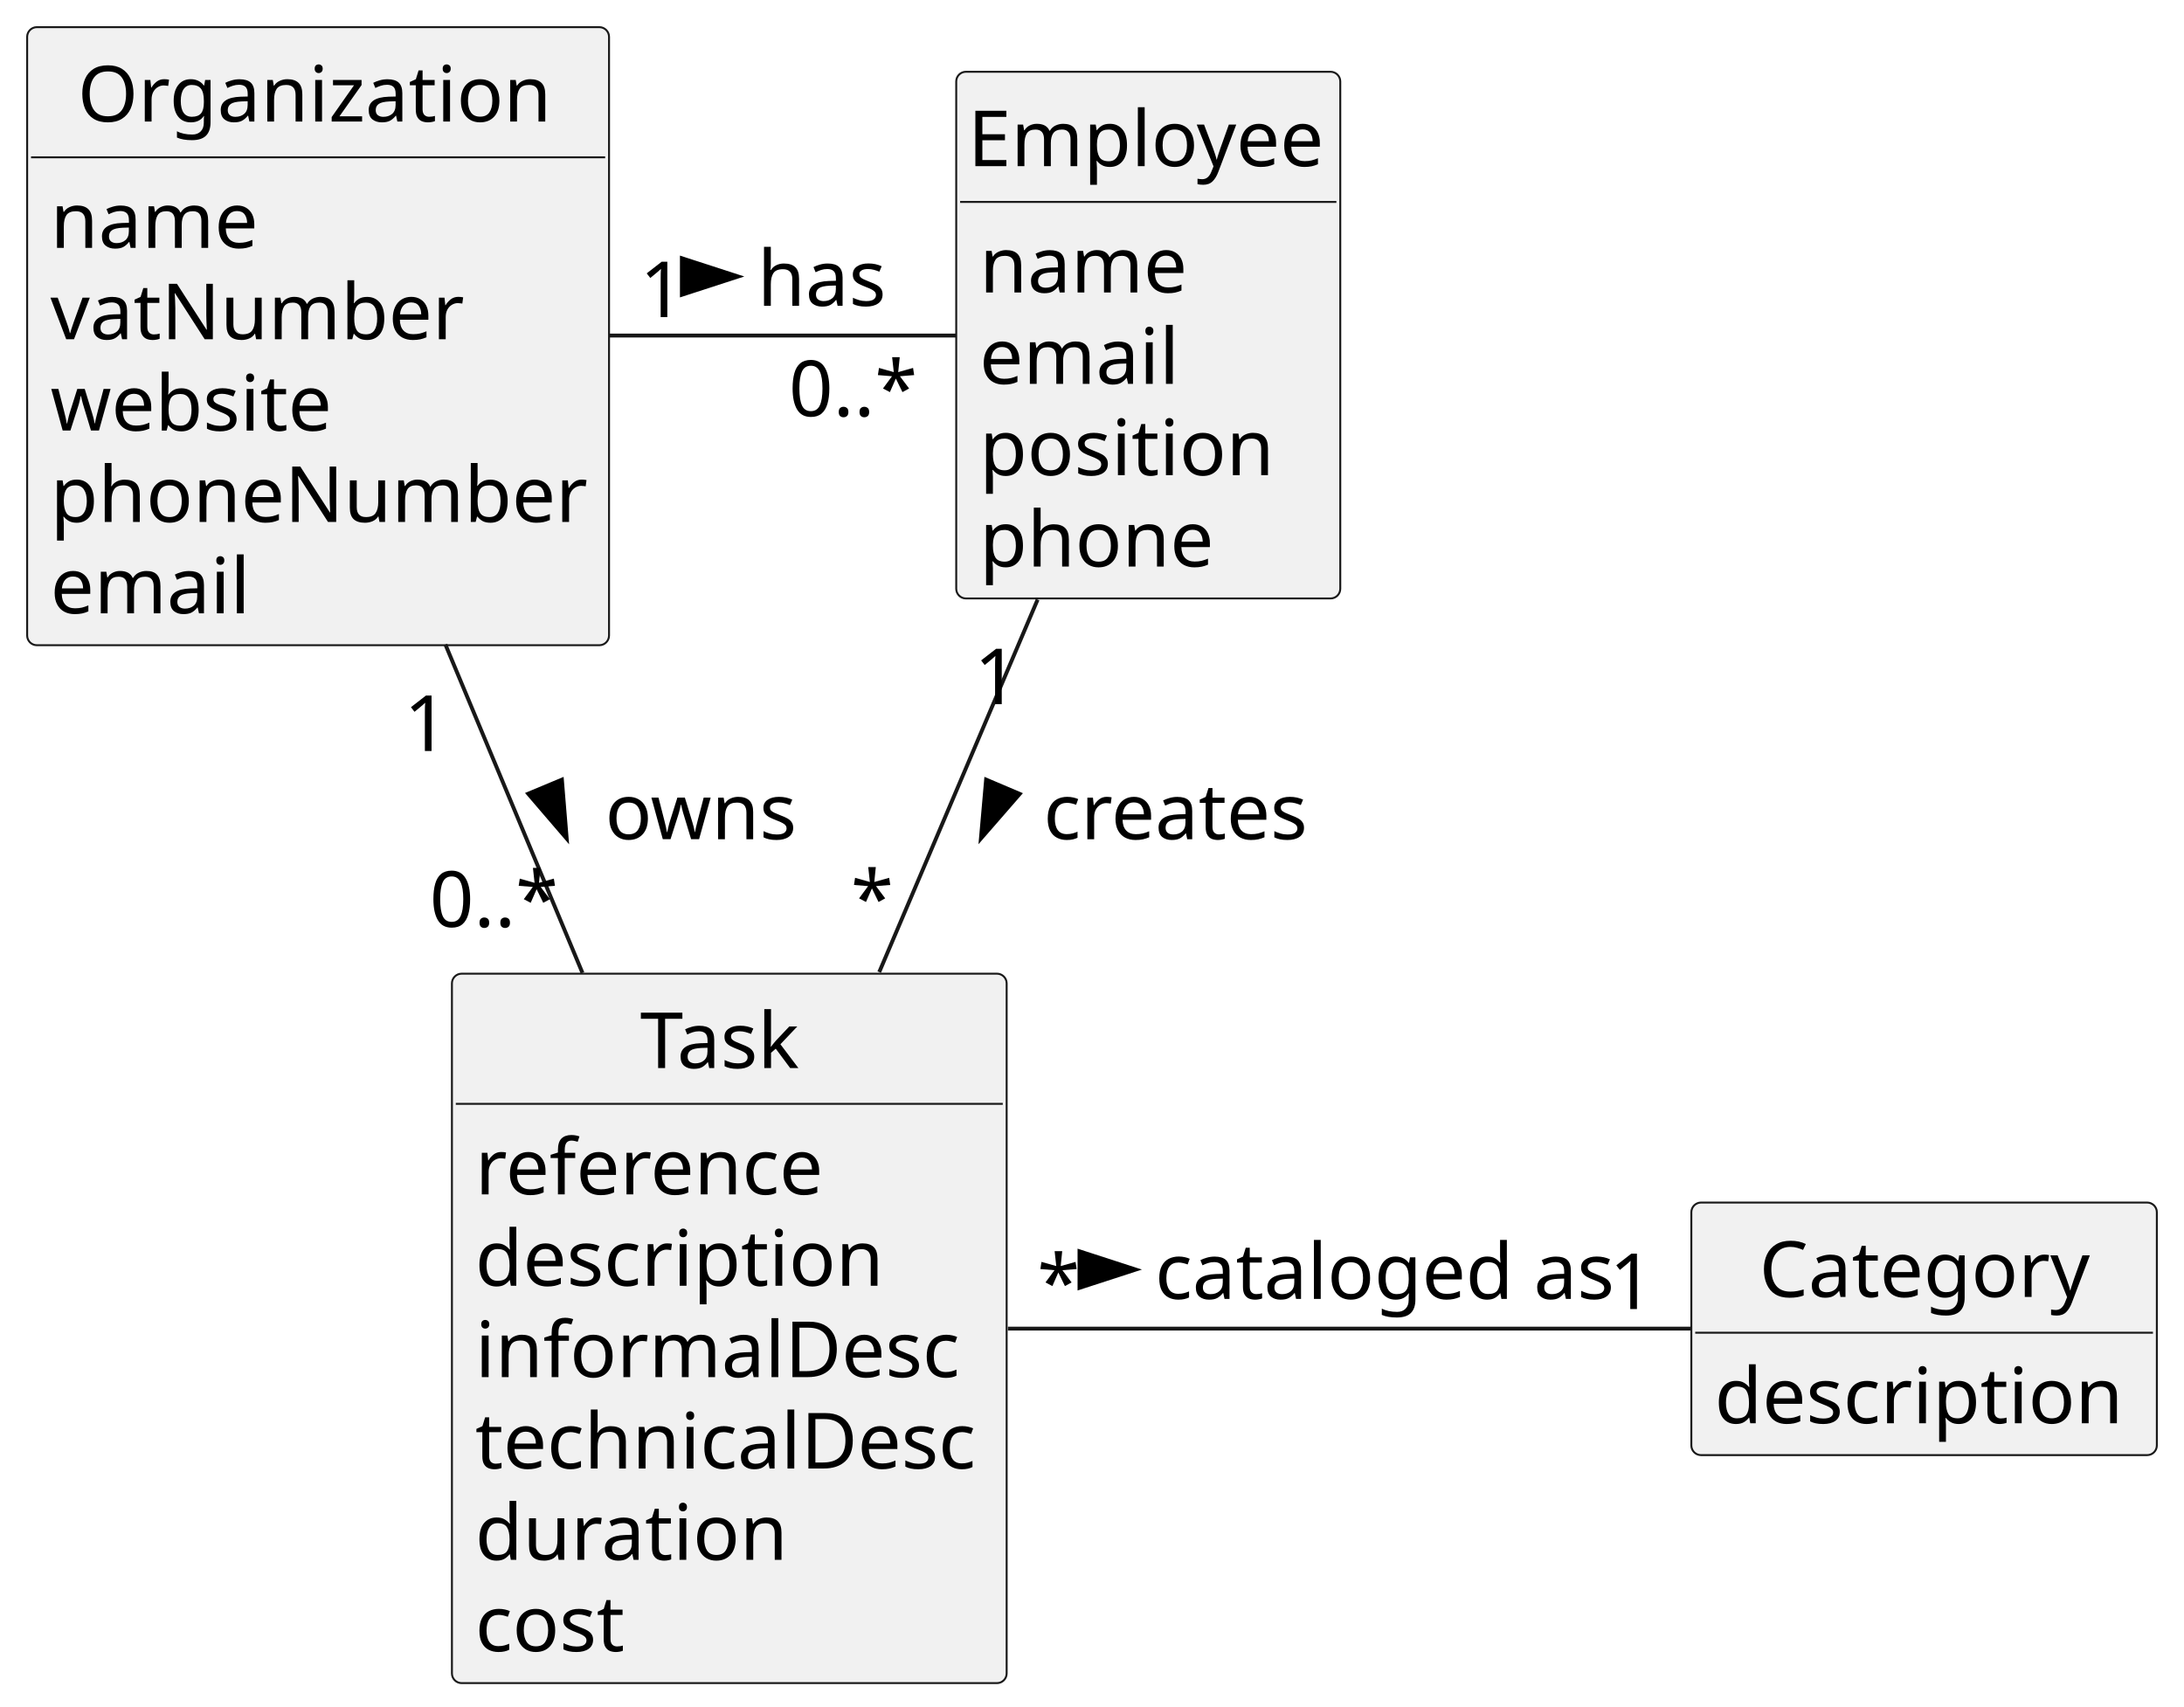
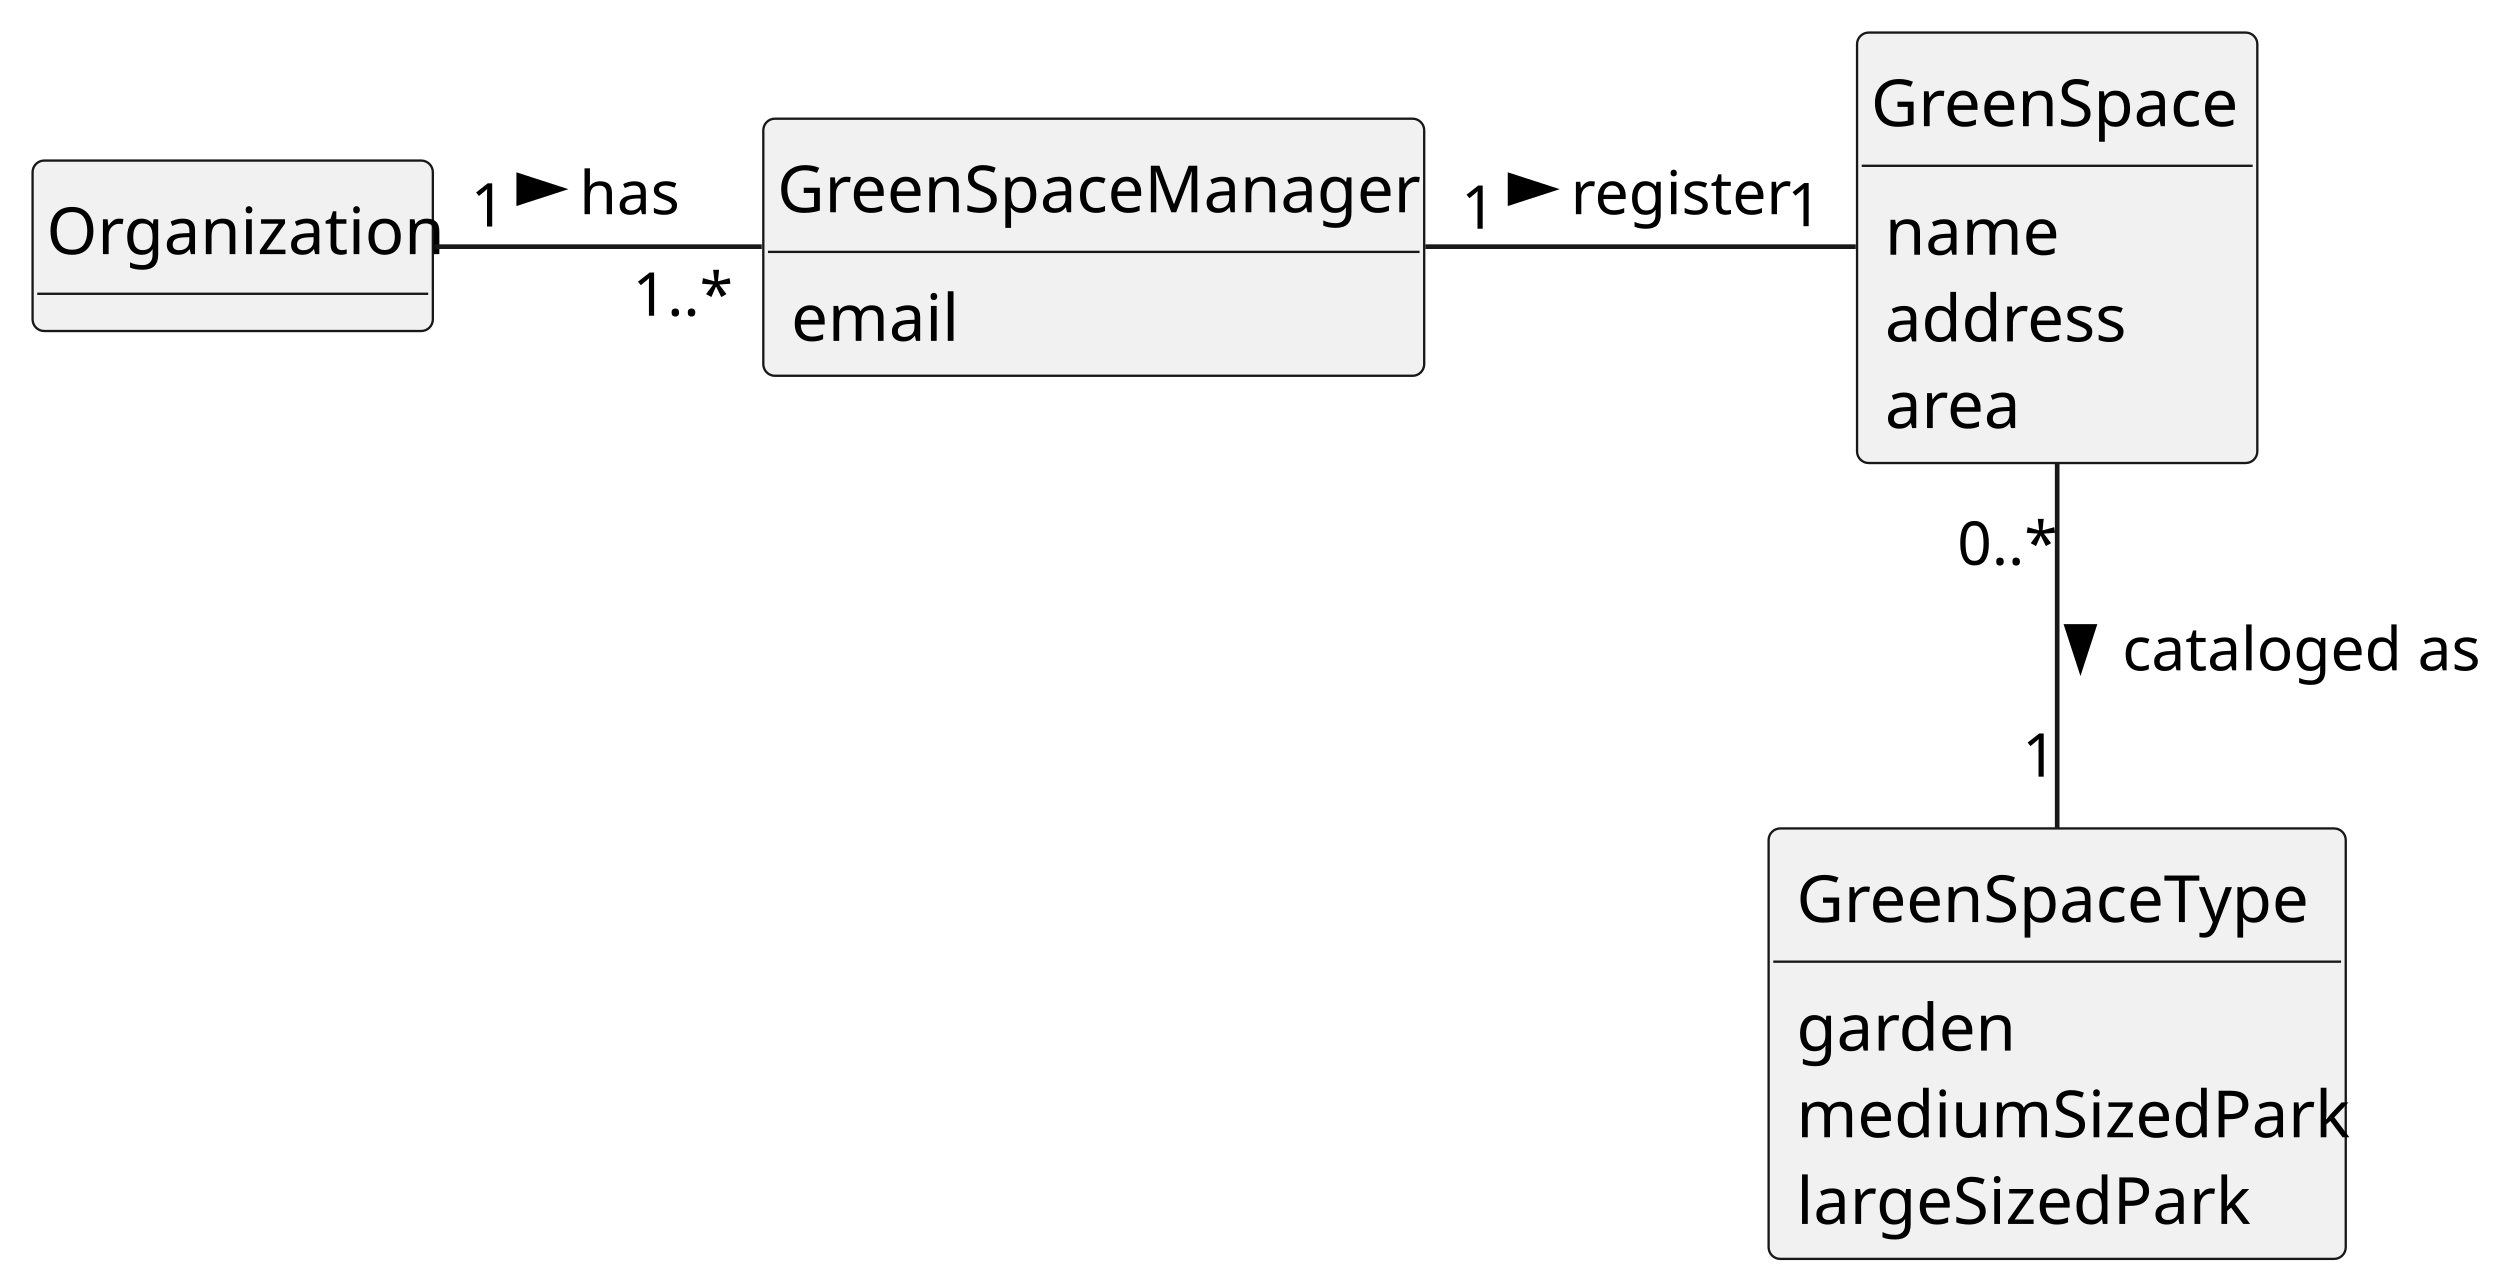
- <svg xmlns="http://www.w3.org/2000/svg" contentStyleType="text/css" height="440px" preserveAspectRatio="none" style="width:563px;height:440px;background:#FFFFFF;" version="1.1" viewBox="0 0 563 440" width="563px" zoomAndPan="magnify">
+ <svg xmlns="http://www.w3.org/2000/svg" contentStyleType="text/css" height="193.9px" preserveAspectRatio="none" style="width:376px;height:193px;background:#FFFFFF;" version="1.1" viewBox="0 0 376 193" width="376.6px" zoomAndPan="magnify">
  <defs />
  <g>
    <g id="elem_Organization">
-       <rect codeLine="18" fill="#F1F1F1" height="159.328" id="Organization" rx="2.5" ry="2.5" style="stroke:#181818;stroke-width:0.5;" width="150" x="7" y="7" />
-       <text fill="#000000" font-family="sans-serif" font-size="20" lengthAdjust="spacing" textLength="124" x="20" y="31.336">Organization</text>
-       <line style="stroke:#181818;stroke-width:0.5;" x1="8" x2="156" y1="40.555" y2="40.555" />
-       <text fill="#000000" font-family="sans-serif" font-size="20" lengthAdjust="spacing" textLength="53" x="13" y="63.891">name</text>
-       <text fill="#000000" font-family="sans-serif" font-size="20" lengthAdjust="spacing" textLength="106" x="13" y="87.445">vatNumber</text>
-       <text fill="#000000" font-family="sans-serif" font-size="20" lengthAdjust="spacing" textLength="73" x="13" y="111">website</text>
-       <text fill="#000000" font-family="sans-serif" font-size="20" lengthAdjust="spacing" textLength="138" x="13" y="134.555">phoneNumber</text>
-       <text fill="#000000" font-family="sans-serif" font-size="20" lengthAdjust="spacing" textLength="53" x="13" y="158.109">email</text>
+       <rect codeLine="12" fill="#F1F1F1" height="25.635" id="Organization" rx="1.75" ry="1.75" style="stroke:#181818;stroke-width:0.35;" width="60.2" x="4.9" y="24.15" />
+       <text fill="#000000" font-family="sans-serif" font-size="9.8" lengthAdjust="spacing" textLength="56" x="7" y="38.225">Organization</text>
+       <line style="stroke:#181818;stroke-width:0.35;" x1="5.6" x2="64.4" y1="44.185" y2="44.185" />
    </g>
-     <g id="elem_Task">
-       <rect codeLine="26" fill="#F1F1F1" height="182.883" id="Task" rx="2.5" ry="2.5" style="stroke:#181818;stroke-width:0.5;" width="143" x="116.5" y="251" />
-       <text fill="#000000" font-family="sans-serif" font-size="20" lengthAdjust="spacing" textLength="46" x="165" y="275.336">Task</text>
-       <line style="stroke:#181818;stroke-width:0.5;" x1="117.5" x2="258.5" y1="284.555" y2="284.555" />
-       <text fill="#000000" font-family="sans-serif" font-size="20" lengthAdjust="spacing" textLength="89" x="122.5" y="307.891">reference</text>
-       <text fill="#000000" font-family="sans-serif" font-size="20" lengthAdjust="spacing" textLength="108" x="122.5" y="331.445">description</text>
-       <text fill="#000000" font-family="sans-serif" font-size="20" lengthAdjust="spacing" textLength="127" x="122.5" y="355">informalDesc</text>
-       <text fill="#000000" font-family="sans-serif" font-size="20" lengthAdjust="spacing" textLength="131" x="122.5" y="378.555">technicalDesc</text>
-       <text fill="#000000" font-family="sans-serif" font-size="20" lengthAdjust="spacing" textLength="81" x="122.5" y="402.109">duration</text>
-       <text fill="#000000" font-family="sans-serif" font-size="20" lengthAdjust="spacing" textLength="39" x="122.5" y="425.664">cost</text>
+     <g id="elem_GreenSpaceManager">
+       <rect codeLine="15" fill="#F1F1F1" height="38.669" id="GreenSpaceManager" rx="1.75" ry="1.75" style="stroke:#181818;stroke-width:0.35;" width="99.4" x="114.8" y="17.85" />
+       <text fill="#000000" font-family="sans-serif" font-size="9.8" lengthAdjust="spacing" textLength="95.2" x="116.9" y="31.925">GreenSpaceManager</text>
+       <line style="stroke:#181818;stroke-width:0.35;" x1="115.5" x2="213.5" y1="37.885" y2="37.885" />
+       <text fill="#000000" font-family="sans-serif" font-size="9.8" lengthAdjust="spacing" textLength="23.1" x="119" y="51.26">email</text>
    </g>
-     <g id="elem_Category">
-       <rect codeLine="35" fill="#F1F1F1" height="65.109" id="Category" rx="2.5" ry="2.5" style="stroke:#181818;stroke-width:0.5;" width="120" x="436" y="310" />
-       <text fill="#000000" font-family="sans-serif" font-size="20" lengthAdjust="spacing" textLength="85" x="453.5" y="334.336">Category</text>
-       <line style="stroke:#181818;stroke-width:0.5;" x1="437" x2="555" y1="343.555" y2="343.555" />
-       <text fill="#000000" font-family="sans-serif" font-size="20" lengthAdjust="spacing" textLength="108" x="442" y="366.891">description</text>
+     <g id="elem_GreenSpace">
+       <rect codeLine="19" fill="#F1F1F1" height="64.739" id="GreenSpace" rx="1.75" ry="1.75" style="stroke:#181818;stroke-width:0.35;" width="60.2" x="279.3" y="4.9" />
+       <text fill="#000000" font-family="sans-serif" font-size="9.8" lengthAdjust="spacing" textLength="56" x="281.4" y="18.975">GreenSpace</text>
+       <line style="stroke:#181818;stroke-width:0.35;" x1="280" x2="338.8" y1="24.935" y2="24.935" />
+       <text fill="#000000" font-family="sans-serif" font-size="9.8" lengthAdjust="spacing" textLength="24.5" x="283.5" y="38.31">name</text>
+       <text fill="#000000" font-family="sans-serif" font-size="9.8" lengthAdjust="spacing" textLength="35.7" x="283.5" y="51.345">address</text>
+       <text fill="#000000" font-family="sans-serif" font-size="9.8" lengthAdjust="spacing" textLength="20.3" x="283.5" y="64.379">area</text>
    </g>
-     <g id="elem_Employee">
-       <rect codeLine="39" fill="#F1F1F1" height="135.773" id="Employee" rx="2.5" ry="2.5" style="stroke:#181818;stroke-width:0.5;" width="99" x="246.5" y="18.5" />
-       <text fill="#000000" font-family="sans-serif" font-size="20" lengthAdjust="spacing" textLength="93" x="249.5" y="42.836">Employee</text>
-       <line style="stroke:#181818;stroke-width:0.5;" x1="247.5" x2="344.5" y1="52.055" y2="52.055" />
-       <text fill="#000000" font-family="sans-serif" font-size="20" lengthAdjust="spacing" textLength="53" x="252.5" y="75.391">name</text>
-       <text fill="#000000" font-family="sans-serif" font-size="20" lengthAdjust="spacing" textLength="53" x="252.5" y="98.945">email</text>
-       <text fill="#000000" font-family="sans-serif" font-size="20" lengthAdjust="spacing" textLength="78" x="252.5" y="122.5">position</text>
-       <text fill="#000000" font-family="sans-serif" font-size="20" lengthAdjust="spacing" textLength="60" x="252.5" y="146.055">phone</text>
+     <g id="elem_GreenSpaceType">
+       <rect codeLine="25" fill="#F1F1F1" height="64.739" id="GreenSpaceType" rx="1.75" ry="1.75" style="stroke:#181818;stroke-width:0.35;" width="86.8" x="266" y="124.6" />
+       <text fill="#000000" font-family="sans-serif" font-size="9.8" lengthAdjust="spacing" textLength="78.4" x="270.2" y="138.675">GreenSpaceType</text>
+       <line style="stroke:#181818;stroke-width:0.35;" x1="266.7" x2="352.1" y1="144.635" y2="144.635" />
+       <text fill="#000000" font-family="sans-serif" font-size="9.8" lengthAdjust="spacing" textLength="31.5" x="270.2" y="158.01">garden</text>
+       <text fill="#000000" font-family="sans-serif" font-size="9.8" lengthAdjust="spacing" textLength="78.4" x="270.2" y="171.045">mediumSizedPark</text>
+       <text fill="#000000" font-family="sans-serif" font-size="9.8" lengthAdjust="spacing" textLength="66.5" x="270.2" y="184.079">largeSizedPark</text>
    </g>
-     <g id="link_Organization_Employee">
-       <path codeLine="54" d="M157.15,86.5 C186.77,86.5 219.99,86.5 246.5,86.5 " fill="none" id="Organization-Employee" style="stroke:#181818;stroke-width:1.0;" />
-       <polygon fill="#000000" points="190.25,71.277,175.778,66.575,175.778,75.98,190.25,71.277" style="stroke:#000000;stroke-width:1.0;" />
-       <text fill="#000000" font-family="sans-serif" font-size="20" lengthAdjust="spacing" textLength="33" x="195.25" y="78.836">has</text>
-       <text fill="#000000" font-family="sans-serif" font-size="20" lengthAdjust="spacing" textLength="13" x="164.932" y="81.751">1</text>
-       <text fill="#000000" font-family="sans-serif" font-size="20" lengthAdjust="spacing" textLength="35" x="203.334" y="107.285">0..*</text>
+     <g id="link_Organization_GreenSpaceManager">
+       <path codeLine="32" d="M65.359,37.1 C80.017,37.1 97.979,37.1 114.569,37.1 " fill="none" id="Organization-GreenSpaceManager" style="stroke:#181818;stroke-width:0.7;" />
+       <polygon fill="#000000" points="84.35,28.452,78.018,26.395,78.018,30.509,84.35,28.452" style="stroke:#000000;stroke-width:0.7;" />
+       <text fill="#000000" font-family="sans-serif" font-size="9.1" lengthAdjust="spacing" textLength="14.7" x="87.15" y="32.22">has</text>
+       <text fill="#000000" font-family="sans-serif" font-size="9.1" lengthAdjust="spacing" textLength="4.9" x="70.793" y="34.073">1</text>
+       <text fill="#000000" font-family="sans-serif" font-size="9.1" lengthAdjust="spacing" textLength="14" x="95.143" y="47.489">1..*</text>
    </g>
-     <g id="link_Organization_Task">
-       <path codeLine="55" d="M114.81,166.13 C126,192.94 138.6,223.13 150.15,250.8 " fill="none" id="Organization-Task" style="stroke:#181818;stroke-width:1.0;" />
-       <polygon fill="#000000" points="146.081,216.16,144.846,200.993,136.168,204.616,146.081,216.16" style="stroke:#000000;stroke-width:1.0;" />
-       <text fill="#000000" font-family="sans-serif" font-size="20" lengthAdjust="spacing" textLength="49" x="156" y="216.336">owns</text>
-       <text fill="#000000" font-family="sans-serif" font-size="20" lengthAdjust="spacing" textLength="13" x="104.153" y="193.592">1</text>
-       <text fill="#000000" font-family="sans-serif" font-size="20" lengthAdjust="spacing" textLength="35" x="110.739" y="238.939">0..*</text>
+     <g id="link_GreenSpaceManager_GreenSpace">
+       <path codeLine="33" d="M214.368,37.1 C235.9,37.1 260.386,37.1 279.111,37.1 " fill="none" id="GreenSpaceManager-GreenSpace" style="stroke:#181818;stroke-width:0.7;" />
+       <polygon fill="#000000" points="233.45,28.452,227.118,26.395,227.118,30.509,233.45,28.452" style="stroke:#000000;stroke-width:0.7;" />
+       <text fill="#000000" font-family="sans-serif" font-size="9.1" lengthAdjust="spacing" textLength="30.1" x="236.25" y="32.22">register</text>
+       <text fill="#000000" font-family="sans-serif" font-size="9.1" lengthAdjust="spacing" textLength="4.9" x="219.763" y="34.408">1</text>
+       <text fill="#000000" font-family="sans-serif" font-size="9.1" lengthAdjust="spacing" textLength="4.9" x="268.789" y="34.023">1</text>
    </g>
-     <g id="link_Employee_Task">
-       <path codeLine="57" d="M267.48,154.57 C254.98,183.96 240.12,218.92 226.65,250.6 " fill="none" id="Employee-Task" style="stroke:#181818;stroke-width:1.0;" />
-       <polygon fill="#000000" points="252.87,216.139,262.86,204.661,254.205,200.981,252.87,216.139" style="stroke:#000000;stroke-width:1.0;" />
-       <text fill="#000000" font-family="sans-serif" font-size="20" lengthAdjust="spacing" textLength="68" x="269" y="216.336">creates</text>
-       <text fill="#000000" font-family="sans-serif" font-size="20" lengthAdjust="spacing" textLength="13" x="251.142" y="181.527">1</text>
-       <text fill="#000000" font-family="sans-serif" font-size="20" lengthAdjust="spacing" textLength="10" x="219.332" y="238.723">*</text>
-     </g>
-     <g id="link_Task_Category">
-       <path codeLine="59" d="M259.82,342.5 C313.33,342.5 385.55,342.5 435.99,342.5 " fill="none" id="Task-Category" style="stroke:#181818;stroke-width:1.0;" />
-       <polygon fill="#000000" points="292.75,327.277,278.278,322.575,278.278,331.98,292.75,327.277" style="stroke:#000000;stroke-width:1.0;" />
-       <text fill="#000000" font-family="sans-serif" font-size="20" lengthAdjust="spacing" textLength="120" x="297.75" y="334.836">cataloged as</text>
-       <text fill="#000000" font-family="sans-serif" font-size="20" lengthAdjust="spacing" textLength="10" x="267.382" y="337.737">*</text>
-       <text fill="#000000" font-family="sans-serif" font-size="20" lengthAdjust="spacing" textLength="13" x="414.884" y="337.462">1</text>
+     <g id="link_GreenSpace_GreenSpaceType">
+       <path codeLine="34" d="M309.4,69.503 C309.4,86.541 309.4,107.492 309.4,124.516 " fill="none" id="GreenSpace-GreenSpaceType" style="stroke:#181818;stroke-width:0.7;" />
+       <polygon fill="#000000" points="312.9,100.552,314.957,94.22,310.843,94.22,312.9,100.552" style="stroke:#000000;stroke-width:0.7;" />
+       <text fill="#000000" font-family="sans-serif" font-size="9.1" lengthAdjust="spacing" textLength="51.8" x="319.2" y="100.82">cataloged as</text>
+       <text fill="#000000" font-family="sans-serif" font-size="9.1" lengthAdjust="spacing" textLength="14" x="294.372" y="84.946">0..*</text>
+       <text fill="#000000" font-family="sans-serif" font-size="9.1" lengthAdjust="spacing" textLength="4.9" x="304.14" y="116.81">1</text>
    </g>
  </g>
</svg>
